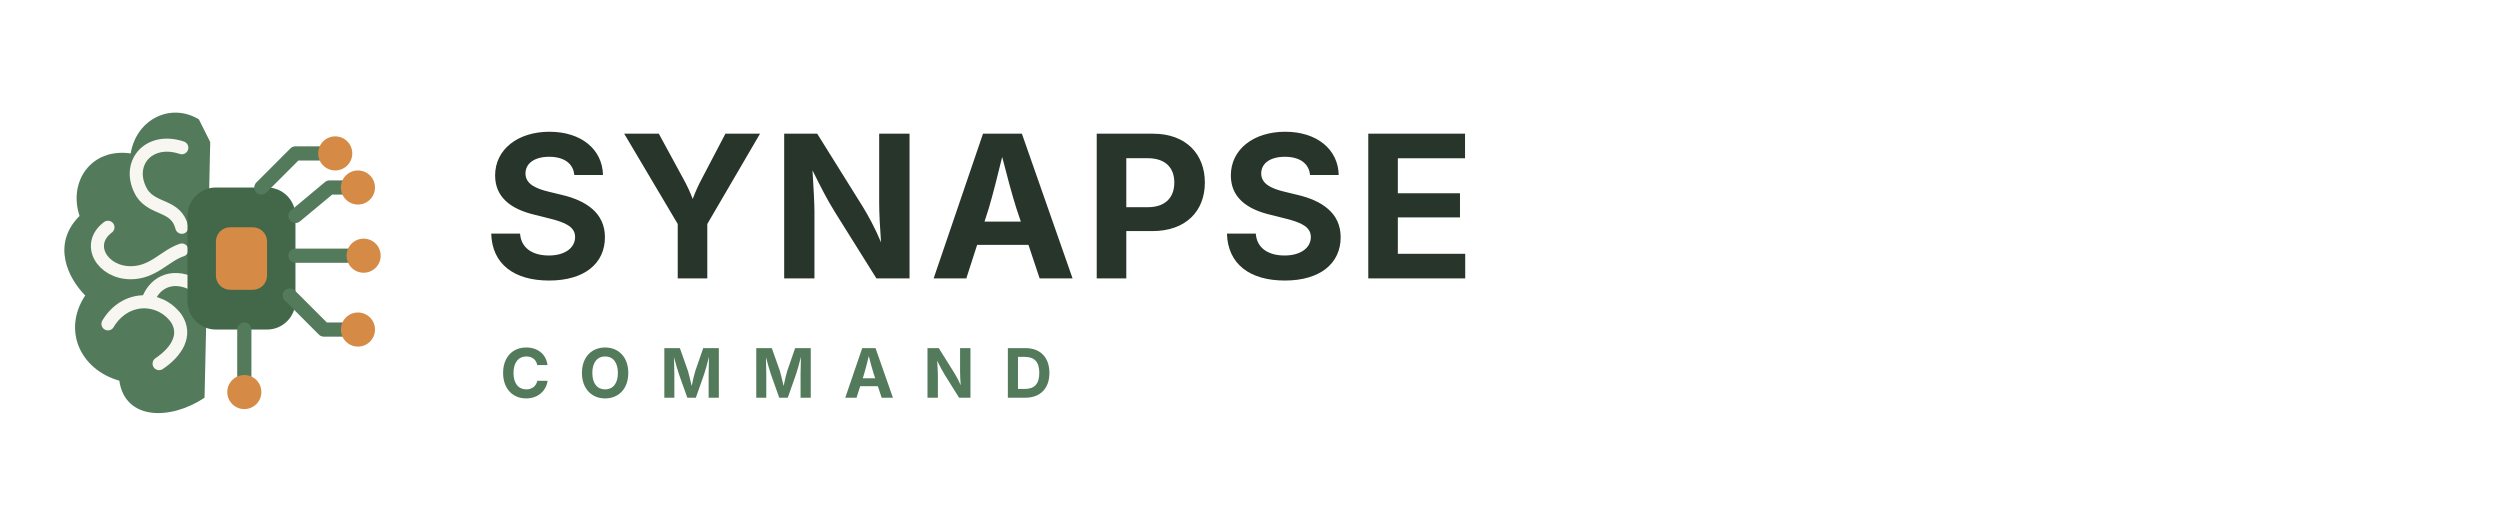
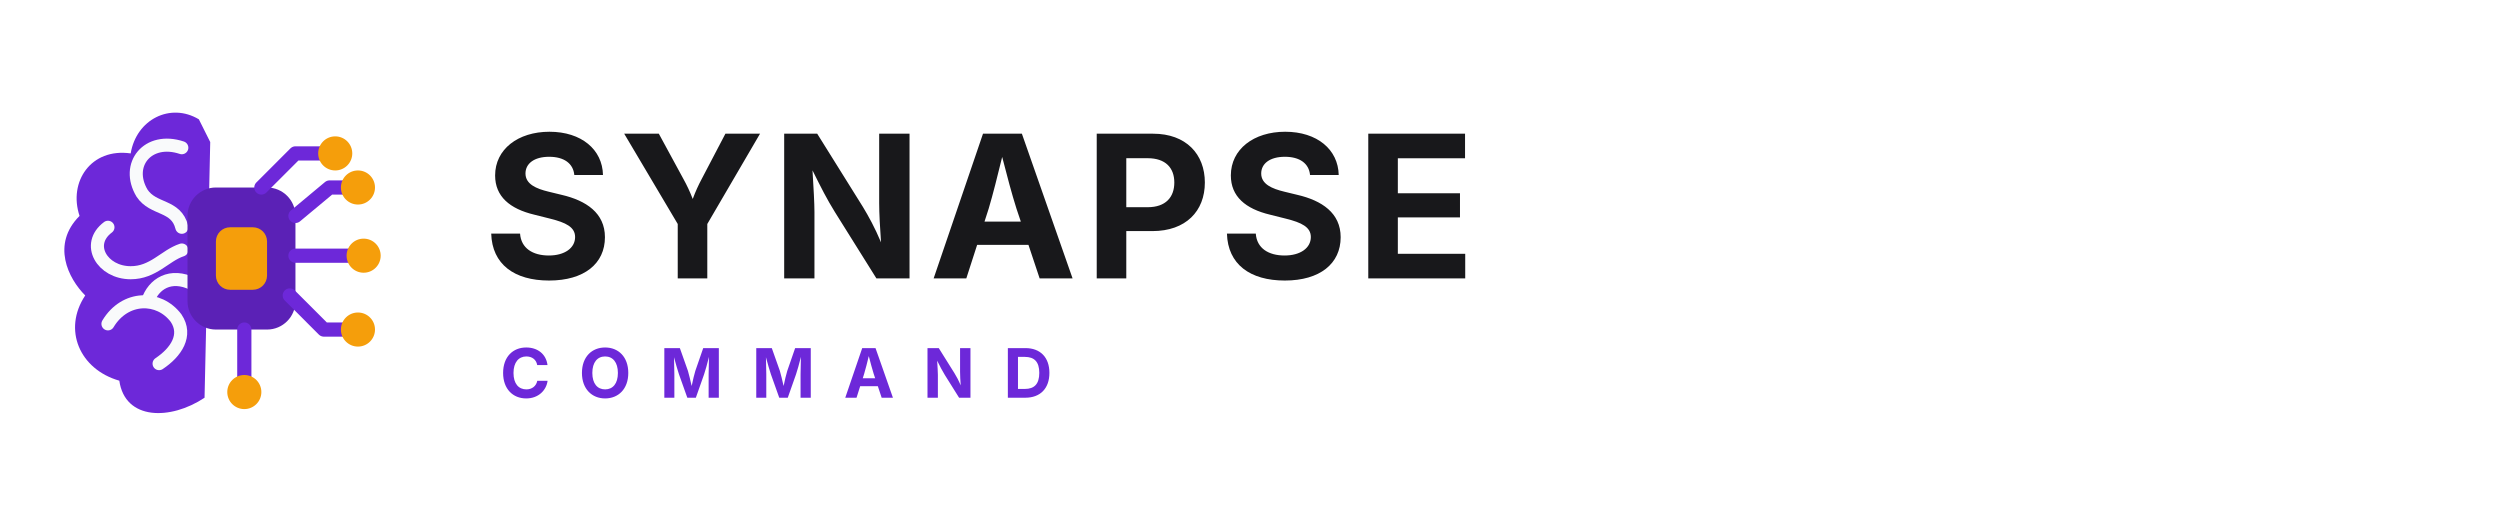
<svg xmlns="http://www.w3.org/2000/svg" viewBox="0 0 440 90" width="440" height="90">
  <g transform="translate(5 13)">
-     <path d="M30 8          C25 5 19 8 18 14          C11 13 7 19 9 25          C4 30 7 36 10 39          C6 45 9 52 16 54          C17 61 25 61 31 57          L32 12 Z" fill="#537B5B" />
-     <g fill="none" stroke="#F7F6F0" stroke-width="2.3" stroke-linecap="round">
+     <path d="M30 8          C25 5 19 8 18 14          C11 13 7 19 9 25          C4 30 7 36 10 39          C6 45 9 52 16 54          C17 61 25 61 31 57          L32 12 Z" fill="#6D28D9" />
+     <g fill="none" stroke="#F9FAFB" stroke-width="2.3" stroke-linecap="round">
      <path d="M27 13 C21 11 17 16 20 21                C22 24 26 23 27 27" />
      <path d="M14 27 C10 30 13 35 18 35                C22 35 24 32 27 31" />
      <path d="M14 44 C17 39 23 39 26 43                C28 46 26 49 23 51" />
      <path d="M29 37 C25 35 22 37 21 40" />
    </g>
-     <rect x="28" y="20" width="19" height="25" rx="5" fill="#426749" />
-     <rect x="33" y="27" width="9" height="11" rx="2.5" fill="#D58A45" />
-     <g fill="none" stroke="#537B5B" stroke-width="2.5" stroke-linecap="round" stroke-linejoin="round">
+     <rect x="28" y="20" width="19" height="25" rx="5" fill="#5B21B6" />
+     <rect x="33" y="27" width="9" height="11" rx="2.5" fill="#F59E0B" />
+     <g fill="none" stroke="#6D28D9" stroke-width="2.5" stroke-linecap="round" stroke-linejoin="round">
      <path d="M41 20 L47 14 H52" />
      <path d="M47 25 L53 20 H56" />
      <path d="M47 32 H57" />
      <path d="M46 39 L52 45 H56" />
      <path d="M38 45 V54" />
    </g>
-     <g fill="#D58A45">
+     <g fill="#F59E0B">
      <circle cx="54" cy="14" r="3" />
      <circle cx="58" cy="20" r="3" />
      <circle cx="59" cy="32" r="3" />
      <circle cx="58" cy="45" r="3" />
      <circle cx="38" cy="56" r="3" />
    </g>
  </g>
  <g font-family="Inter, Manrope, sans-serif">
-     <text x="85" y="49" font-size="35" font-weight="750" letter-spacing="1.1" fill="#27352A">SYNAPSE</text>
-     <text x="88" y="70" font-size="12" font-weight="650" letter-spacing="5" fill="#537B5B">COMMAND</text>
+     <text x="85" y="49" font-size="35" font-weight="750" letter-spacing="1.1" fill="#18181B">SYNAPSE</text>
+     <text x="88" y="70" font-size="12" font-weight="650" letter-spacing="5" fill="#6D28D9">COMMAND</text>
  </g>
</svg>
